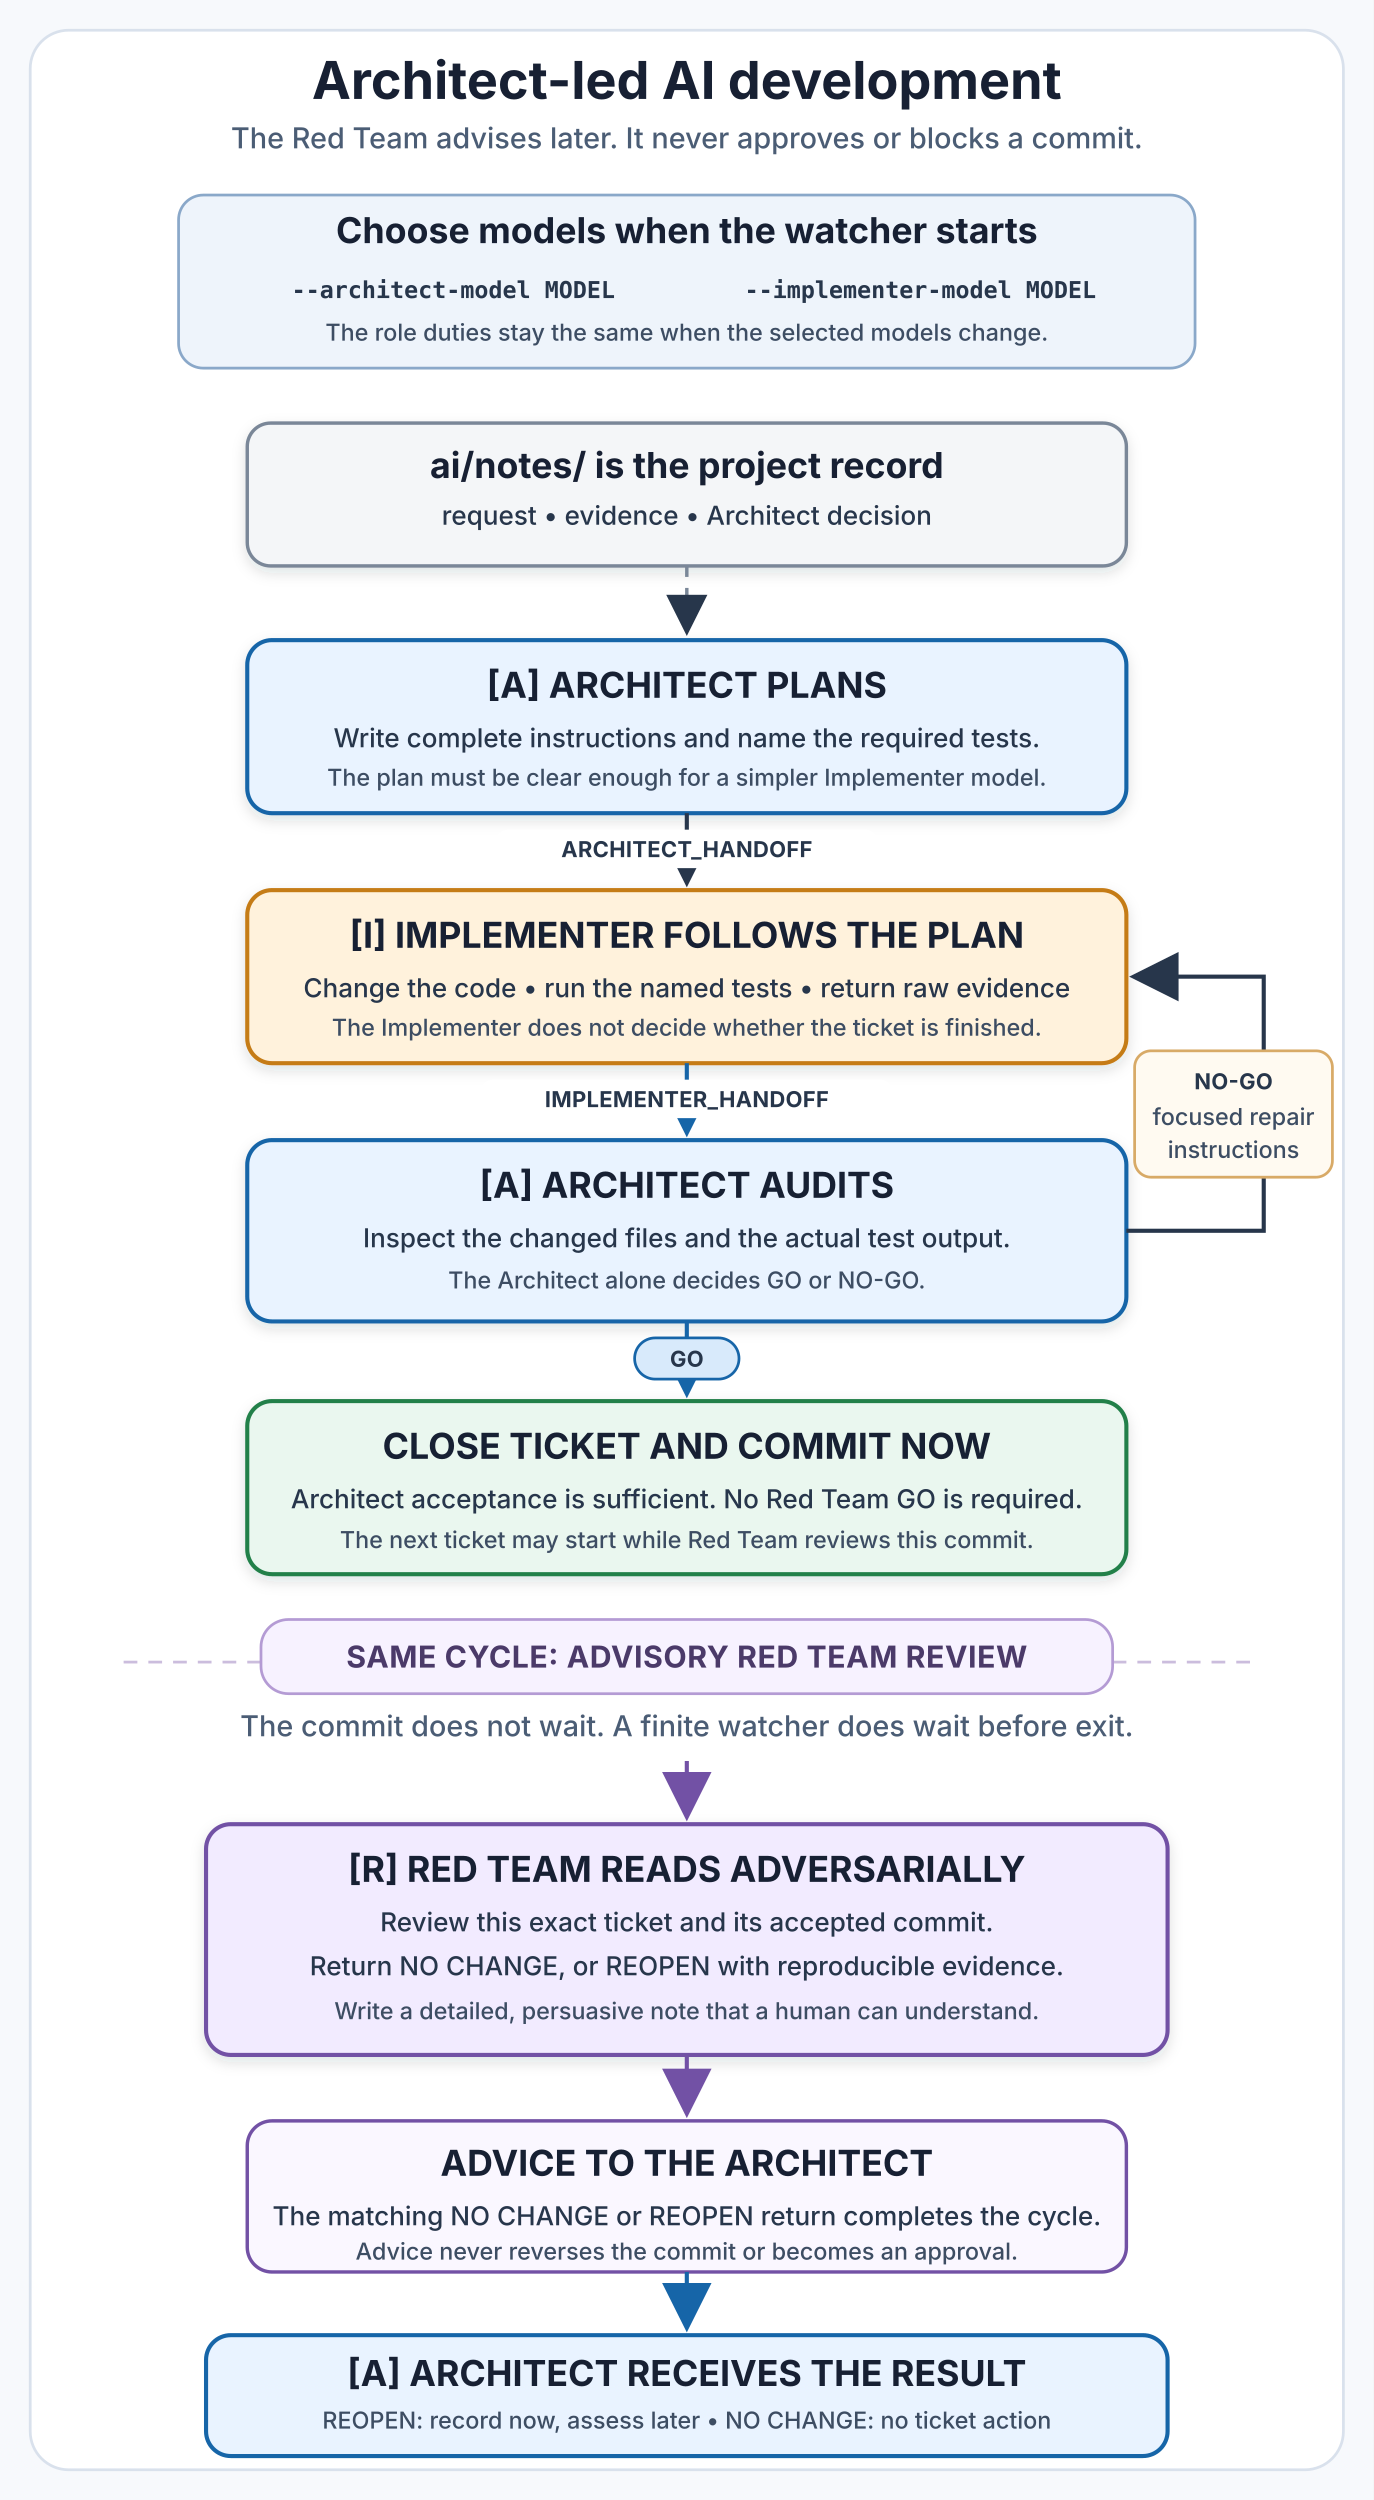
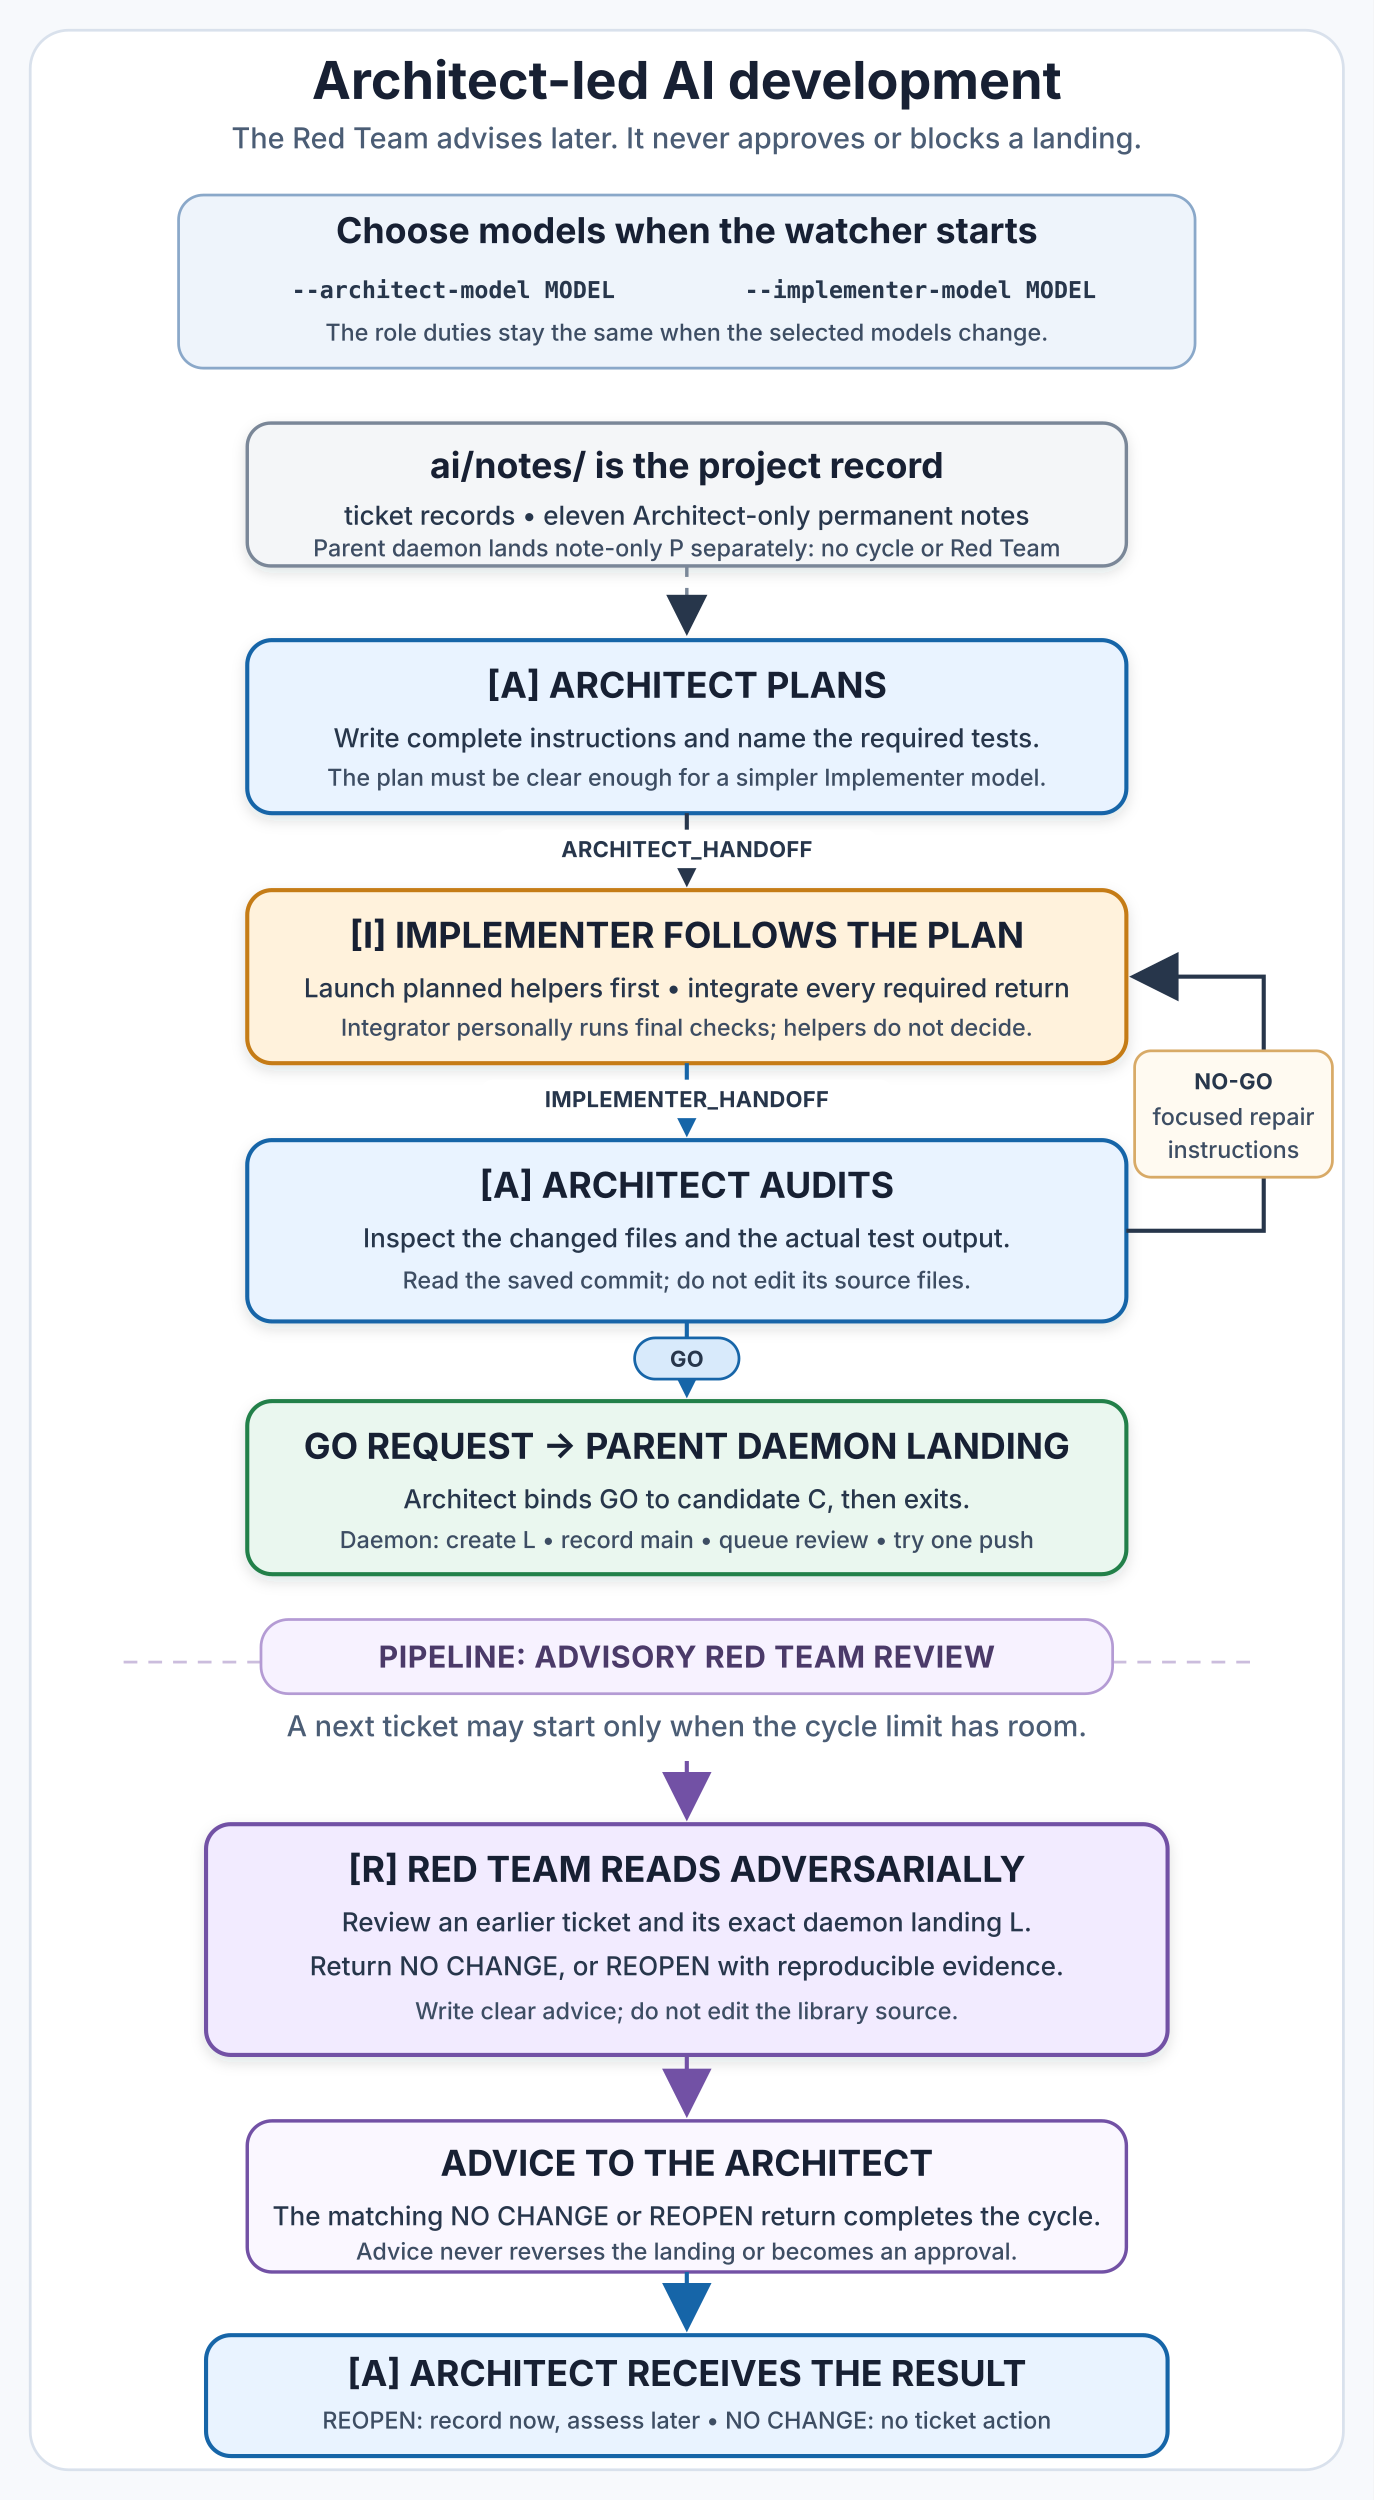
<svg xmlns="http://www.w3.org/2000/svg" width="1000" height="1820" viewBox="0 0 1000 1820" role="img" aria-labelledby="title description">
  <defs>
    <marker id="arrow" markerWidth="12" markerHeight="12" refX="10" refY="6" orient="auto" markerUnits="strokeWidth">
      <path d="M 0 0 L 12 6 L 0 12 z" fill="#27364b" />
    </marker>
    <marker id="blue-arrow" markerWidth="12" markerHeight="12" refX="10" refY="6" orient="auto" markerUnits="strokeWidth">
      <path d="M 0 0 L 12 6 L 0 12 z" fill="#1665a8" />
    </marker>
    <marker id="purple-arrow" markerWidth="12" markerHeight="12" refX="10" refY="6" orient="auto" markerUnits="strokeWidth">
      <path d="M 0 0 L 12 6 L 0 12 z" fill="#7251a5" />
    </marker>
    <filter id="shadow" x="-20%" y="-20%" width="140%" height="140%">
      <feDropShadow dx="0" dy="4" stdDeviation="5" flood-color="#1f2937" flood-opacity="0.13" />
    </filter>
    <style>
      .title { font: 700 38px -apple-system, BlinkMacSystemFont, "Segoe UI", sans-serif; fill: #172033; }
      .subtitle { font: 500 21px -apple-system, BlinkMacSystemFont, "Segoe UI", sans-serif; fill: #4b5d75; }
      .section { font: 700 22px -apple-system, BlinkMacSystemFont, "Segoe UI", sans-serif; fill: #4b3a69; letter-spacing: 0.4px; }
      .box-title { font: 700 26px -apple-system, BlinkMacSystemFont, "Segoe UI", sans-serif; fill: #172033; }
      .body { font: 500 19px -apple-system, BlinkMacSystemFont, "Segoe UI", sans-serif; fill: #27364b; }
      .small { font: 500 17px -apple-system, BlinkMacSystemFont, "Segoe UI", sans-serif; fill: #3d4d63; }
      .mono { font: 600 17px ui-monospace, SFMono-Regular, Menlo, Consolas, monospace; fill: #27364b; }
      .edge { fill: none; stroke: #27364b; stroke-width: 3; marker-end: url(#arrow); }
      .edge-blue { fill: none; stroke: #1665a8; stroke-width: 3; marker-end: url(#blue-arrow); }
      .edge-purple { fill: none; stroke: #7251a5; stroke-width: 3; marker-end: url(#purple-arrow); }
      .edge-optional { fill: none; stroke: #7251a5; stroke-width: 3; stroke-dasharray: 12 8; marker-end: url(#purple-arrow); }
      .record { fill: none; stroke: #7a8798; stroke-width: 2.5; stroke-dasharray: 8 8; marker-end: url(#arrow); }
      .edge-label { font: 700 16px -apple-system, BlinkMacSystemFont, "Segoe UI", sans-serif; fill: #27364b; letter-spacing: 0.2px; }
    </style>
  </defs>
  <rect width="1000" height="1820" fill="#f7f9fc" />
  <rect x="22" y="22" width="956" height="1776" rx="28" fill="#ffffff" stroke="#d9e1ec" stroke-width="2" />
  <text x="500" y="72" text-anchor="middle" class="title">
    Architect-led AI development
  </text>
  <text x="500" y="108" text-anchor="middle" class="subtitle">
-     The Red Team advises later. It never approves or blocks a commit.
+     The Red Team advises later. It never approves or blocks a landing.
  </text>
  <rect x="130" y="142" width="740" height="126" rx="18" fill="#eef4fb" stroke="#8aa8c9" stroke-width="2" />
  <text x="500" y="177" text-anchor="middle" class="box-title">
    Choose models when the watcher starts
  </text>
  <text x="330" y="217" text-anchor="middle" class="mono">
    --architect-model MODEL
  </text>
  <text x="670" y="217" text-anchor="middle" class="mono">
    --implementer-model MODEL
  </text>
  <text x="500" y="248" text-anchor="middle" class="small">
    The role duties stay the same when the selected models change.
  </text>
  <rect x="180" y="308" width="640" height="104" rx="17" fill="#f4f6f8" stroke="#7a8798" stroke-width="2.5" filter="url(#shadow)" />
  <text x="500" y="348" text-anchor="middle" class="box-title">
    ai/notes/ is the project record
  </text>
  <text x="500" y="382" text-anchor="middle" class="body">
-     request • evidence • Architect decision
+     ticket records • eleven Architect-only permanent notes
+   </text>
+   <text x="500" y="405" text-anchor="middle" class="small">
+     Parent daemon lands note-only P separately: no cycle or Red Team
  </text>
  <path d="M 500 412 L 500 458" class="record" />
  <rect x="180" y="466" width="640" height="126" rx="18" fill="#e9f3ff" stroke="#1665a8" stroke-width="3" filter="url(#shadow)" />
  <text x="500" y="508" text-anchor="middle" class="box-title">
    [A] ARCHITECT PLANS
  </text>
  <text x="500" y="544" text-anchor="middle" class="body">
    Write complete instructions and name the required tests.
  </text>
  <text x="500" y="572" text-anchor="middle" class="small">
    The plan must be clear enough for a simpler Implementer model.
  </text>
  <path d="M 500 592 L 500 640" class="edge" />
  <rect x="361" y="604" width="278" height="28" rx="9" fill="#ffffff" />
  <text x="500" y="624" text-anchor="middle" class="edge-label">
    ARCHITECT_HANDOFF
  </text>
  <rect x="180" y="648" width="640" height="126" rx="18" fill="#fff2dc" stroke="#c57b16" stroke-width="3" filter="url(#shadow)" />
  <text x="500" y="690" text-anchor="middle" class="box-title">
    [I] IMPLEMENTER FOLLOWS THE PLAN
  </text>
  <text x="500" y="726" text-anchor="middle" class="body">
-     Change the code • run the named tests • return raw evidence
+     Launch planned helpers first • integrate every required return
  </text>
  <text x="500" y="754" text-anchor="middle" class="small">
-     The Implementer does not decide whether the ticket is finished.
+     Integrator personally runs final checks; helpers do not decide.
  </text>
  <path d="M 500 774 L 500 822" class="edge-blue" />
  <rect x="350" y="786" width="300" height="28" rx="9" fill="#ffffff" />
  <text x="500" y="806" text-anchor="middle" class="edge-label">
    IMPLEMENTER_HANDOFF
  </text>
  <rect x="180" y="830" width="640" height="132" rx="18" fill="#e9f3ff" stroke="#1665a8" stroke-width="3" filter="url(#shadow)" />
  <text x="500" y="872" text-anchor="middle" class="box-title">
    [A] ARCHITECT AUDITS
  </text>
  <text x="500" y="908" text-anchor="middle" class="body">
    Inspect the changed files and the actual test output.
  </text>
  <text x="500" y="938" text-anchor="middle" class="small">
-     The Architect alone decides GO or NO-GO.
+     Read the saved commit; do not edit its source files.
  </text>
  <path d="M 820 896 L 920 896 L 920 711 L 828 711" class="edge" />
  <rect x="826" y="765" width="144" height="92" rx="12" fill="#fffaf1" stroke="#d8aa67" stroke-width="2" />
  <text x="898" y="793" text-anchor="middle" class="edge-label">
    NO-GO
  </text>
  <text x="898" y="819" text-anchor="middle" class="small">
    focused repair
  </text>
  <text x="898" y="843" text-anchor="middle" class="small">
    instructions
  </text>
  <path d="M 500 962 L 500 1012" class="edge-blue" />
  <rect x="462" y="974" width="76" height="30" rx="15" fill="#d8eafb" stroke="#1665a8" stroke-width="2" />
  <text x="500" y="995" text-anchor="middle" class="edge-label">GO</text>
  <rect x="180" y="1020" width="640" height="126" rx="18" fill="#eaf7ef" stroke="#23804a" stroke-width="3" filter="url(#shadow)" />
  <text x="500" y="1062" text-anchor="middle" class="box-title">
-     CLOSE TICKET AND COMMIT NOW
+     GO REQUEST → PARENT DAEMON LANDING
  </text>
  <text x="500" y="1098" text-anchor="middle" class="body">
-     Architect acceptance is sufficient. No Red Team GO is required.
+     Architect binds GO to candidate C, then exits.
  </text>
  <text x="500" y="1127" text-anchor="middle" class="small">
-     The next ticket may start while Red Team reviews this commit.
+     Daemon: create L • record main • queue review • try one push
  </text>
  <line x1="90" y1="1210" x2="910" y2="1210" stroke="#cbbddd" stroke-width="2" stroke-dasharray="10 8" />
  <rect x="190" y="1179" width="620" height="54" rx="20" fill="#f7f2ff" stroke="#b49bd4" stroke-width="2" />
  <text x="500" y="1214" text-anchor="middle" class="section">
-     SAME CYCLE: ADVISORY RED TEAM REVIEW
+     PIPELINE: ADVISORY RED TEAM REVIEW
  </text>
  <text x="500" y="1264" text-anchor="middle" class="subtitle">
-     The commit does not wait. A finite watcher does wait before exit.
+     A next ticket may start only when the cycle limit has room.
  </text>
  <path d="M 500 1282 L 500 1320" class="edge-optional" />
  <rect x="150" y="1328" width="700" height="168" rx="18" fill="#f2ebff" stroke="#7251a5" stroke-width="3" filter="url(#shadow)" />
  <text x="500" y="1370" text-anchor="middle" class="box-title">
    [R] RED TEAM READS ADVERSARIALLY
  </text>
  <text x="500" y="1406" text-anchor="middle" class="body">
-     Review this exact ticket and its accepted commit.
+     Review an earlier ticket and its exact daemon landing L.
  </text>
  <text x="500" y="1438" text-anchor="middle" class="body">
    Return NO CHANGE, or REOPEN with reproducible evidence.
  </text>
  <text x="500" y="1470" text-anchor="middle" class="small">
-     Write a detailed, persuasive note that a human can understand.
+     Write clear advice; do not edit the library source.
  </text>
  <path d="M 500 1496 L 500 1536" class="edge-purple" />
  <rect x="180" y="1544" width="640" height="110" rx="18" fill="#faf7ff" stroke="#7251a5" stroke-width="2.5" />
  <text x="500" y="1584" text-anchor="middle" class="box-title">
    ADVICE TO THE ARCHITECT
  </text>
  <text x="500" y="1620" text-anchor="middle" class="body">
    The matching NO CHANGE or REOPEN return completes the cycle.
  </text>
  <text x="500" y="1645" text-anchor="middle" class="small">
-     Advice never reverses the commit or becomes an approval.
+     Advice never reverses the landing or becomes an approval.
  </text>
  <path d="M 500 1654 L 500 1692" class="edge-blue" />
  <rect x="150" y="1700" width="700" height="88" rx="18" fill="#e9f3ff" stroke="#1665a8" stroke-width="3" />
  <text x="500" y="1737" text-anchor="middle" class="box-title">
    [A] ARCHITECT RECEIVES THE RESULT
  </text>
  <text x="500" y="1768" text-anchor="middle" class="small">
    REOPEN: record now, assess later • NO CHANGE: no ticket action
  </text>
</svg>
